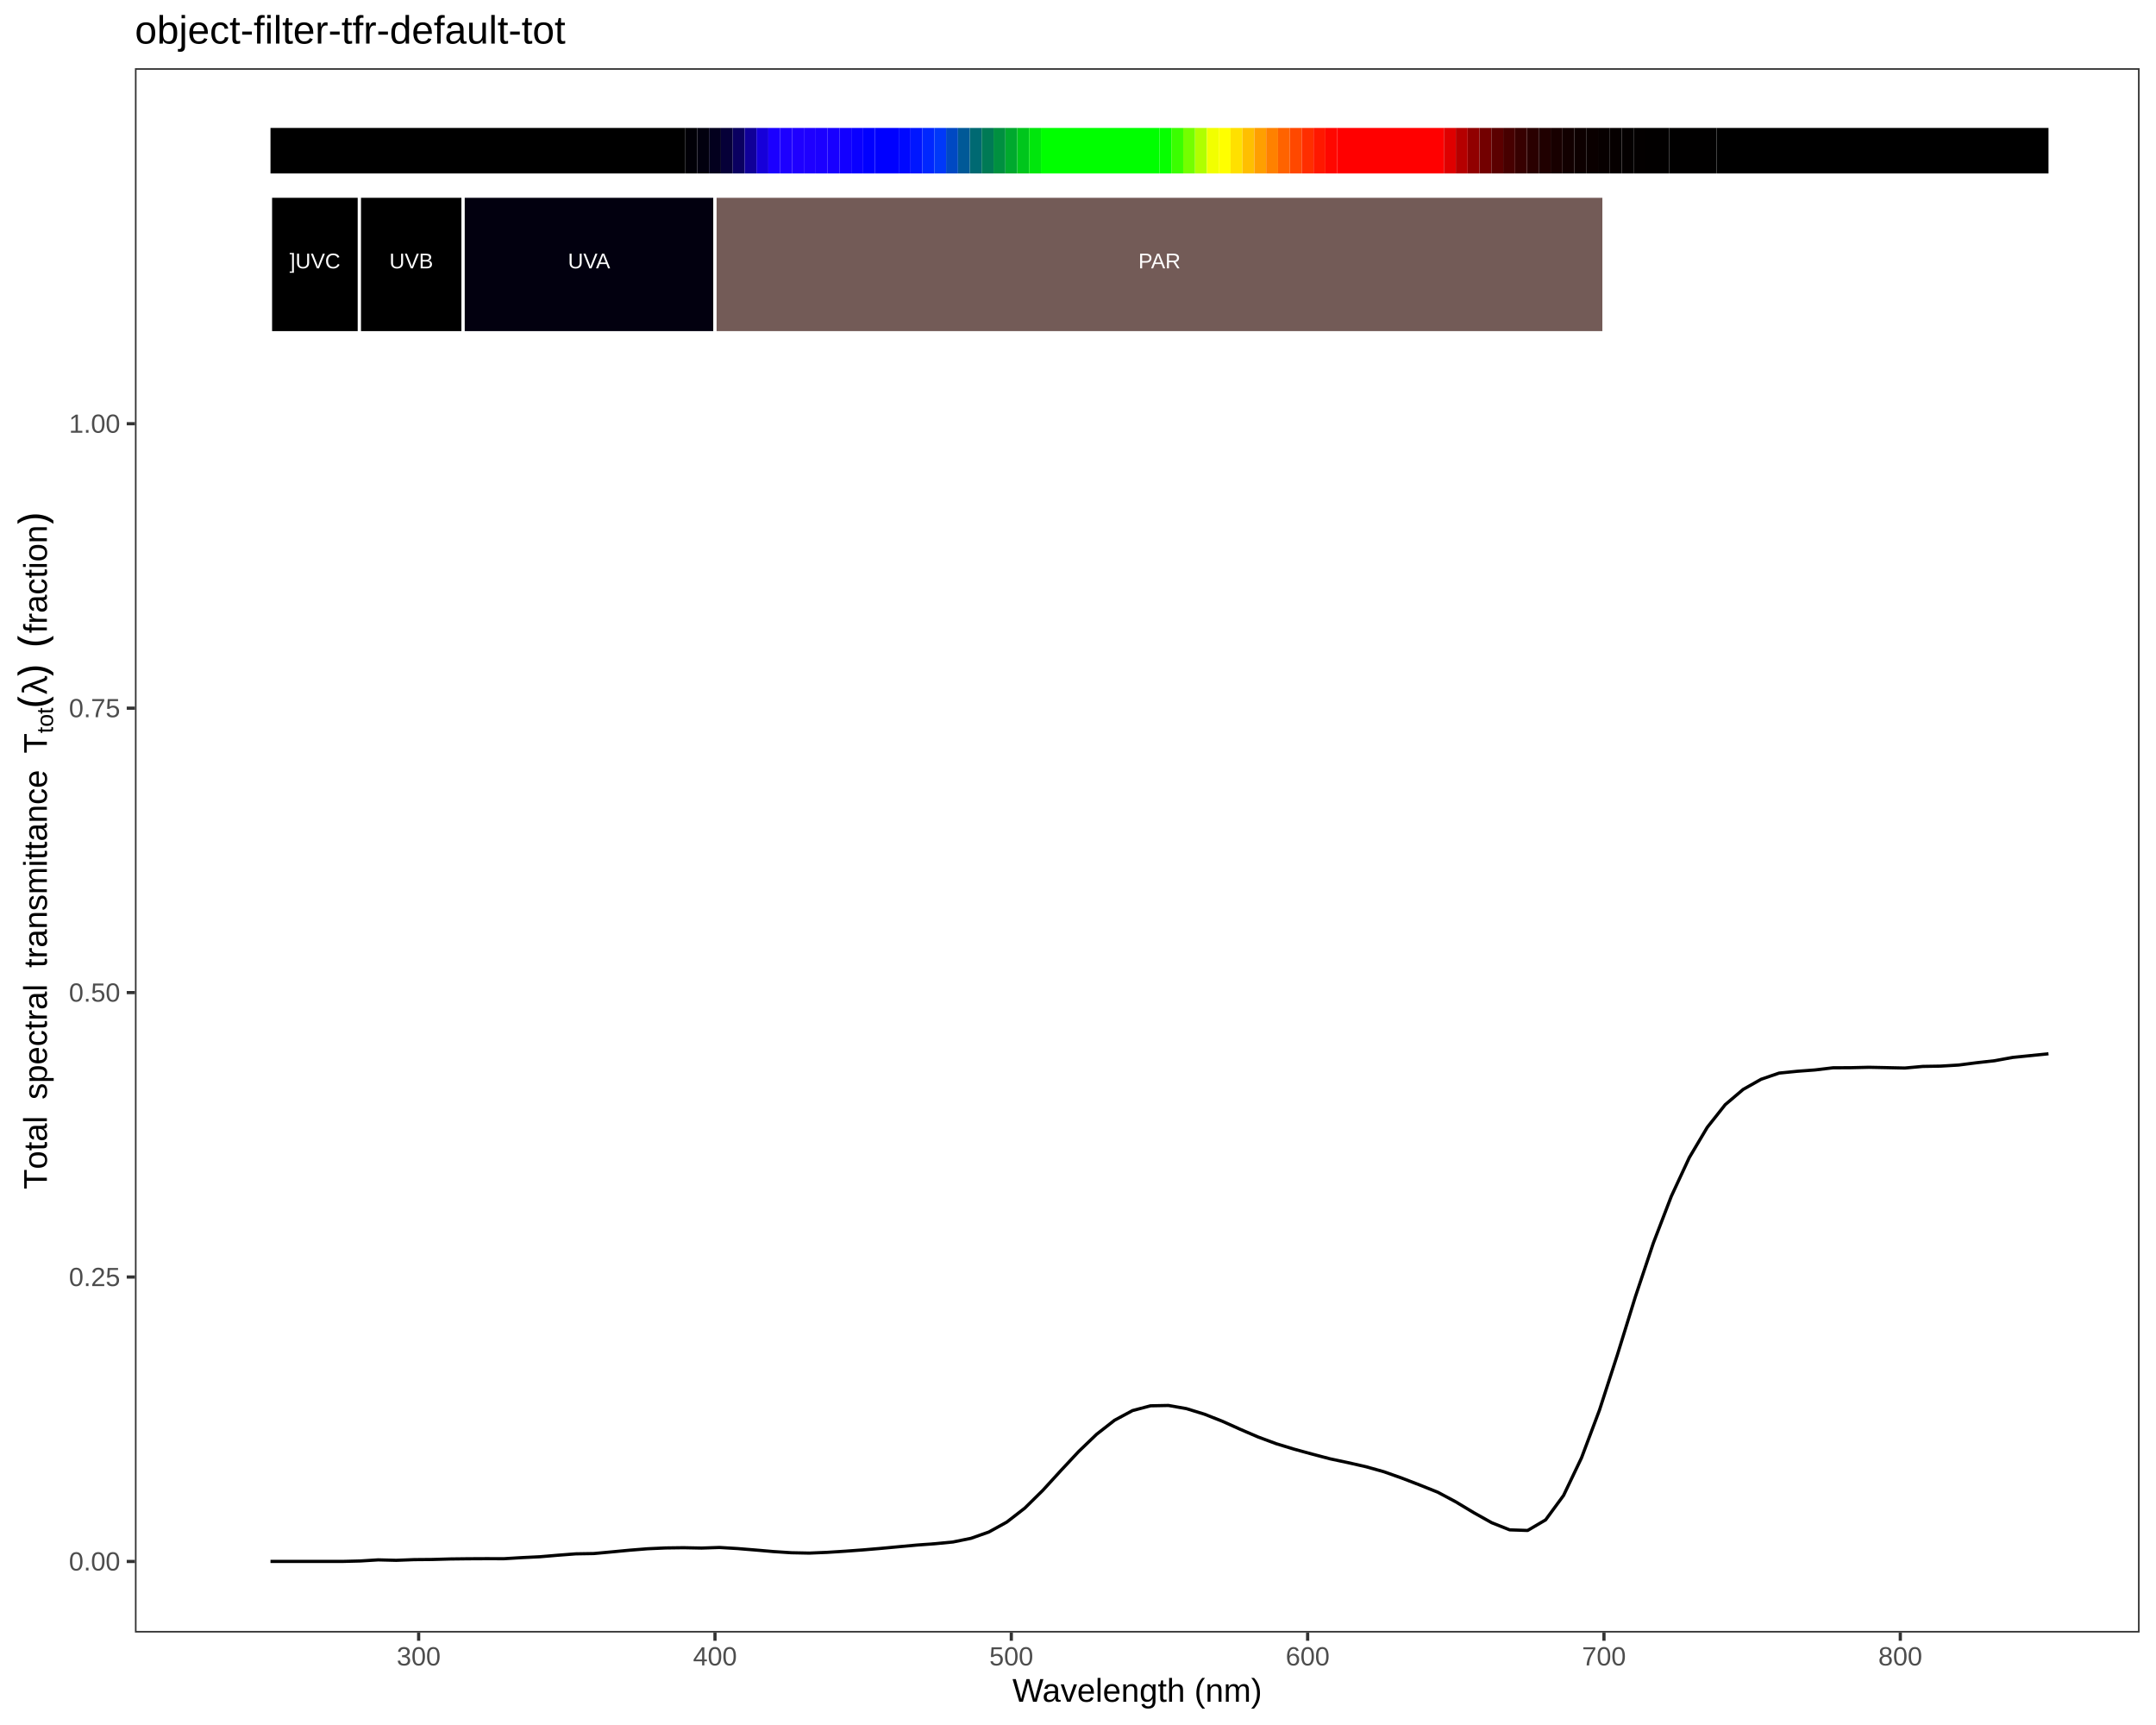
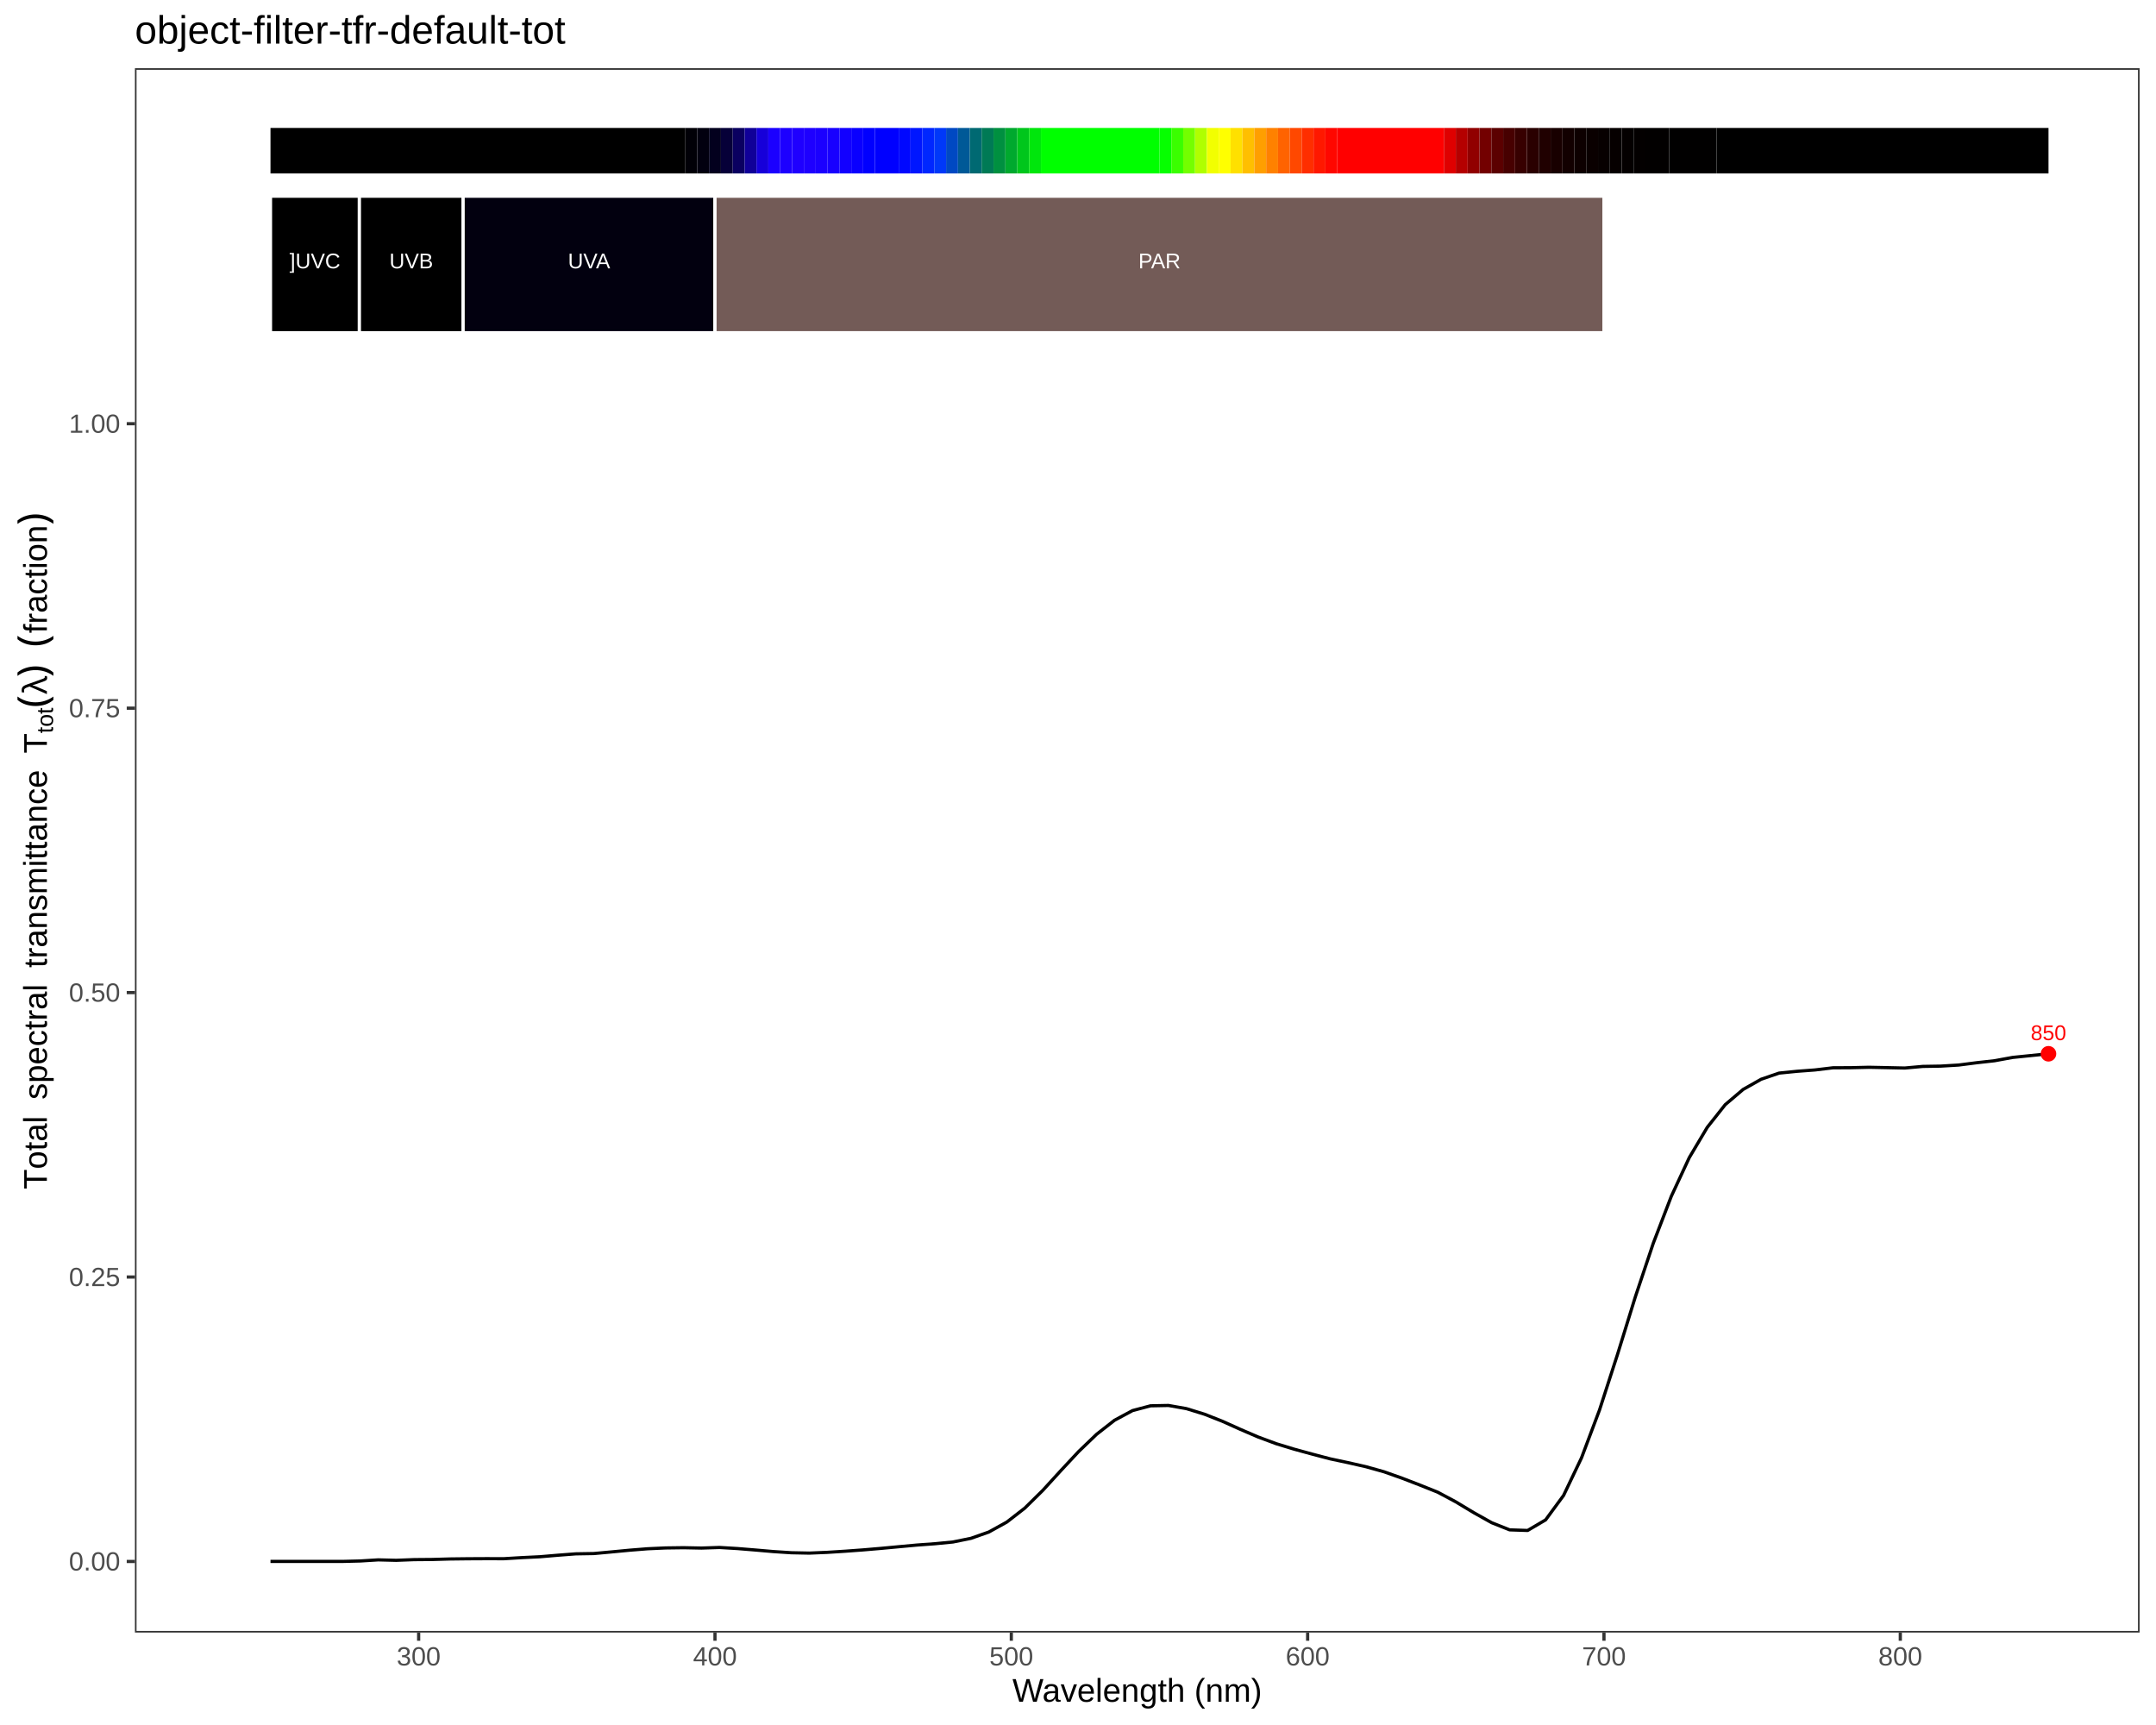
<svg xmlns="http://www.w3.org/2000/svg" viewBox="0 0 720.00 576.00">
  <defs>
    <style type="text/css">
    line, polyline, polygon, path, rect, circle {
      fill: none;
      stroke: #000000;
      stroke-linecap: round;
      stroke-linejoin: round;
      stroke-miterlimit: 10.00;
    }
  </style>
  </defs>
  <rect width="100%" height="100%" style="stroke: none; fill: #FFFFFF;" />
  <rect x="0.00" y="0.00" width="720.00" height="576.00" style="stroke-width: 1.07; stroke: #FFFFFF; fill: #FFFFFF;" />
  <defs>
    <clipPath id="cpNDUuMDZ8NzE0LjUyfDU0NS4xM3wyMi43Nw==">
      <rect x="45.06" y="22.77" width="669.46" height="522.36" />
    </clipPath>
  </defs>
  <rect x="45.06" y="22.77" width="669.46" height="522.36" style="stroke-width: 1.07; stroke: none; fill: #FFFFFF;" clip-path="url(#cpNDUuMDZ8NzE0LjUyfDU0NS4xM3wyMi43Nw==)" />
  <polyline points="90.33,521.38 96.33,521.38 102.33,521.38 108.32,521.38 114.32,521.38 120.32,521.23 126.32,520.86 132.31,521.01 138.31,520.78 144.31,520.73 150.31,520.56 156.30,520.49 162.30,520.46 168.30,520.47 174.30,520.11 180.29,519.82 186.29,519.31 192.29,518.85 198.29,518.75 204.28,518.20 210.28,517.63 216.28,517.15 222.28,516.88 228.28,516.80 234.27,516.92 240.27,516.72 246.27,517.08 252.27,517.57 258.26,518.09 264.26,518.48 270.26,518.60 276.26,518.35 282.25,517.97 288.25,517.53 294.25,517.02 300.25,516.46 306.24,515.91 312.24,515.47 318.24,514.89 324.24,513.67 330.23,511.56 336.23,508.24 342.23,503.58 348.23,497.67 354.22,491.11 360.22,484.68 366.22,478.92 372.22,474.23 378.21,471.01 384.21,469.42 390.21,469.30 396.21,470.36 402.20,472.21 408.20,474.57 414.20,477.27 420.20,479.85 426.19,482.07 432.19,483.90 438.19,485.54 444.19,487.12 450.19,488.40 456.18,489.76 462.18,491.44 468.18,493.57 474.18,495.88 480.17,498.28 486.17,501.49 492.17,505.10 498.17,508.46 504.16,510.84 510.16,511.04 516.16,507.51 522.16,499.34 528.15,486.79 534.15,470.84 540.15,452.32 546.15,432.95 552.14,415.07 558.14,399.45 564.14,386.54 570.14,376.44 576.13,368.87 582.13,363.77 588.13,360.38 594.13,358.32 600.12,357.72 606.12,357.27 612.12,356.55 618.12,356.52 624.11,356.38 630.11,356.50 636.11,356.63 642.11,356.09 648.10,355.99 654.10,355.63 660.10,354.86 666.10,354.19 672.10,353.09 678.09,352.48 684.09,351.87 " style="stroke-width: 1.07; stroke-linecap: butt;" clip-path="url(#cpNDUuMDZ8NzE0LjUyfDU0NS4xM3wyMi43Nw==)" />
+   <g clip-path="url(#cpNDUuMDZ8NzE0LjUyfDU0NS4xM3wyMi43Nw==)">
+     <text x="678.16" y="347.31" style="font-size: 7.11px; fill: #FF0000; font-family: Liberation Sans;" textLength="11.86px" lengthAdjust="spacingAndGlyphs">850</text>
+   </g>
+   <circle cx="684.09" cy="351.87" r="1.95pt" style="stroke-width: 0.71; stroke: none; fill: #FF0000;" clip-path="url(#cpNDUuMDZ8NzE0LjUyfDU0NS4xM3wyMi43Nw==)" />
  <rect x="90.33" y="42.72" width="138.54" height="15.20" style="stroke-width: 1.07; stroke: none; stroke-linecap: square; stroke-linejoin: miter; fill: #000000;" clip-path="url(#cpNDUuMDZ8NzE0LjUyfDU0NS4xM3wyMi43Nw==)" />
  <rect x="228.87" y="42.72" width="3.96" height="15.20" style="stroke-width: 1.07; stroke: none; stroke-linecap: square; stroke-linejoin: miter; fill: #010007;" clip-path="url(#cpNDUuMDZ8NzE0LjUyfDU0NS4xM3wyMi43Nw==)" />
  <rect x="232.83" y="42.72" width="3.96" height="15.20" style="stroke-width: 1.07; stroke: none; stroke-linecap: square; stroke-linejoin: miter; fill: #02000F;" clip-path="url(#cpNDUuMDZ8NzE0LjUyfDU0NS4xM3wyMi43Nw==)" />
  <rect x="236.79" y="42.72" width="3.96" height="15.20" style="stroke-width: 1.07; stroke: none; stroke-linecap: square; stroke-linejoin: miter; fill: #03001E;" clip-path="url(#cpNDUuMDZ8NzE0LjUyfDU0NS4xM3wyMi43Nw==)" />
  <rect x="240.75" y="42.72" width="3.96" height="15.20" style="stroke-width: 1.07; stroke: none; stroke-linecap: square; stroke-linejoin: miter; fill: #060038;" clip-path="url(#cpNDUuMDZ8NzE0LjUyfDU0NS4xM3wyMi43Nw==)" />
  <rect x="244.71" y="42.72" width="3.96" height="15.20" style="stroke-width: 1.07; stroke: none; stroke-linecap: square; stroke-linejoin: miter; fill: #0A0060;" clip-path="url(#cpNDUuMDZ8NzE0LjUyfDU0NS4xM3wyMi43Nw==)" />
  <rect x="248.67" y="42.72" width="3.96" height="15.20" style="stroke-width: 1.07; stroke: none; stroke-linecap: square; stroke-linejoin: miter; fill: #100098;" clip-path="url(#cpNDUuMDZ8NzE0LjUyfDU0NS4xM3wyMi43Nw==)" />
  <rect x="252.63" y="42.72" width="3.96" height="15.20" style="stroke-width: 1.07; stroke: none; stroke-linecap: square; stroke-linejoin: miter; fill: #1600D9;" clip-path="url(#cpNDUuMDZ8NzE0LjUyfDU0NS4xM3wyMi43Nw==)" />
  <rect x="256.58" y="42.72" width="3.96" height="15.20" style="stroke-width: 1.07; stroke: none; stroke-linecap: square; stroke-linejoin: miter; fill: #1B00FF;" clip-path="url(#cpNDUuMDZ8NzE0LjUyfDU0NS4xM3wyMi43Nw==)" />
  <rect x="260.54" y="42.72" width="3.96" height="15.20" style="stroke-width: 1.07; stroke: none; stroke-linecap: square; stroke-linejoin: miter; fill: #1D00FF;" clip-path="url(#cpNDUuMDZ8NzE0LjUyfDU0NS4xM3wyMi43Nw==)" />
  <rect x="264.50" y="42.72" width="3.96" height="15.20" style="stroke-width: 1.07; stroke: none; stroke-linecap: square; stroke-linejoin: miter; fill: #1F00FF;" clip-path="url(#cpNDUuMDZ8NzE0LjUyfDU0NS4xM3wyMi43Nw==)" />
  <rect x="268.46" y="42.72" width="3.96" height="15.20" style="stroke-width: 1.07; stroke: none; stroke-linecap: square; stroke-linejoin: miter; fill: #1E00FF;" clip-path="url(#cpNDUuMDZ8NzE0LjUyfDU0NS4xM3wyMi43Nw==)" />
  <rect x="272.42" y="42.72" width="3.96" height="15.20" style="stroke-width: 1.07; stroke: none; stroke-linecap: square; stroke-linejoin: miter; fill: #1B00FF;" clip-path="url(#cpNDUuMDZ8NzE0LjUyfDU0NS4xM3wyMi43Nw==)" />
  <rect x="276.38" y="42.72" width="3.96" height="15.20" style="stroke-width: 1.07; stroke: none; stroke-linecap: square; stroke-linejoin: miter; fill: #1800FF;" clip-path="url(#cpNDUuMDZ8NzE0LjUyfDU0NS4xM3wyMi43Nw==)" />
  <rect x="280.33" y="42.72" width="3.96" height="15.20" style="stroke-width: 1.07; stroke: none; stroke-linecap: square; stroke-linejoin: miter; fill: #1200FF;" clip-path="url(#cpNDUuMDZ8NzE0LjUyfDU0NS4xM3wyMi43Nw==)" />
  <rect x="284.29" y="42.72" width="3.96" height="15.20" style="stroke-width: 1.07; stroke: none; stroke-linecap: square; stroke-linejoin: miter; fill: #0A00FF;" clip-path="url(#cpNDUuMDZ8NzE0LjUyfDU0NS4xM3wyMi43Nw==)" />
  <rect x="288.25" y="42.72" width="3.96" height="15.20" style="stroke-width: 1.07; stroke: none; stroke-linecap: square; stroke-linejoin: miter; fill: #0100FF;" clip-path="url(#cpNDUuMDZ8NzE0LjUyfDU0NS4xM3wyMi43Nw==)" />
  <rect x="292.21" y="42.72" width="7.92" height="15.20" style="stroke-width: 1.07; stroke: none; stroke-linecap: square; stroke-linejoin: miter; fill: #0000FF;" clip-path="url(#cpNDUuMDZ8NzE0LjUyfDU0NS4xM3wyMi43Nw==)" />
  <rect x="300.13" y="42.72" width="3.96" height="15.20" style="stroke-width: 1.07; stroke: none; stroke-linecap: square; stroke-linejoin: miter; fill: #0008FF;" clip-path="url(#cpNDUuMDZ8NzE0LjUyfDU0NS4xM3wyMi43Nw==)" />
  <rect x="304.08" y="42.72" width="3.96" height="15.20" style="stroke-width: 1.07; stroke: none; stroke-linecap: square; stroke-linejoin: miter; fill: #0016FF;" clip-path="url(#cpNDUuMDZ8NzE0LjUyfDU0NS4xM3wyMi43Nw==)" />
  <rect x="308.04" y="42.72" width="3.96" height="15.20" style="stroke-width: 1.07; stroke: none; stroke-linecap: square; stroke-linejoin: miter; fill: #0027FF;" clip-path="url(#cpNDUuMDZ8NzE0LjUyfDU0NS4xM3wyMi43Nw==)" />
  <rect x="312.00" y="42.72" width="3.96" height="15.20" style="stroke-width: 1.07; stroke: none; stroke-linecap: square; stroke-linejoin: miter; fill: #0038F9;" clip-path="url(#cpNDUuMDZ8NzE0LjUyfDU0NS4xM3wyMi43Nw==)" />
  <rect x="315.96" y="42.72" width="3.96" height="15.20" style="stroke-width: 1.07; stroke: none; stroke-linecap: square; stroke-linejoin: miter; fill: #0049C3;" clip-path="url(#cpNDUuMDZ8NzE0LjUyfDU0NS4xM3wyMi43Nw==)" />
  <rect x="319.92" y="42.72" width="3.96" height="15.20" style="stroke-width: 1.07; stroke: none; stroke-linecap: square; stroke-linejoin: miter; fill: #005997;" clip-path="url(#cpNDUuMDZ8NzE0LjUyfDU0NS4xM3wyMi43Nw==)" />
  <rect x="323.88" y="42.72" width="3.96" height="15.20" style="stroke-width: 1.07; stroke: none; stroke-linecap: square; stroke-linejoin: miter; fill: #006972;" clip-path="url(#cpNDUuMDZ8NzE0LjUyfDU0NS4xM3wyMi43Nw==)" />
  <rect x="327.83" y="42.72" width="3.96" height="15.20" style="stroke-width: 1.07; stroke: none; stroke-linecap: square; stroke-linejoin: miter; fill: #007A55;" clip-path="url(#cpNDUuMDZ8NzE0LjUyfDU0NS4xM3wyMi43Nw==)" />
  <rect x="331.79" y="42.72" width="3.96" height="15.20" style="stroke-width: 1.07; stroke: none; stroke-linecap: square; stroke-linejoin: miter; fill: #009040;" clip-path="url(#cpNDUuMDZ8NzE0LjUyfDU0NS4xM3wyMi43Nw==)" />
  <rect x="335.75" y="42.72" width="3.96" height="15.20" style="stroke-width: 1.07; stroke: none; stroke-linecap: square; stroke-linejoin: miter; fill: #00A92E;" clip-path="url(#cpNDUuMDZ8NzE0LjUyfDU0NS4xM3wyMi43Nw==)" />
  <rect x="339.71" y="42.72" width="3.96" height="15.20" style="stroke-width: 1.07; stroke: none; stroke-linecap: square; stroke-linejoin: miter; fill: #00C61C;" clip-path="url(#cpNDUuMDZ8NzE0LjUyfDU0NS4xM3wyMi43Nw==)" />
  <rect x="343.67" y="42.72" width="3.96" height="15.20" style="stroke-width: 1.07; stroke: none; stroke-linecap: square; stroke-linejoin: miter; fill: #00E60C;" clip-path="url(#cpNDUuMDZ8NzE0LjUyfDU0NS4xM3wyMi43Nw==)" />
  <rect x="347.63" y="42.72" width="39.58" height="15.20" style="stroke-width: 1.07; stroke: none; stroke-linecap: square; stroke-linejoin: miter; fill: #00FF00;" clip-path="url(#cpNDUuMDZ8NzE0LjUyfDU0NS4xM3wyMi43Nw==)" />
  <rect x="387.21" y="42.72" width="3.96" height="15.20" style="stroke-width: 1.07; stroke: none; stroke-linecap: square; stroke-linejoin: miter; fill: #06FF00;" clip-path="url(#cpNDUuMDZ8NzE0LjUyfDU0NS4xM3wyMi43Nw==)" />
  <rect x="391.17" y="42.72" width="3.96" height="15.20" style="stroke-width: 1.07; stroke: none; stroke-linecap: square; stroke-linejoin: miter; fill: #3AFF00;" clip-path="url(#cpNDUuMDZ8NzE0LjUyfDU0NS4xM3wyMi43Nw==)" />
  <rect x="395.13" y="42.72" width="3.96" height="15.20" style="stroke-width: 1.07; stroke: none; stroke-linecap: square; stroke-linejoin: miter; fill: #74FF00;" clip-path="url(#cpNDUuMDZ8NzE0LjUyfDU0NS4xM3wyMi43Nw==)" />
  <rect x="399.09" y="42.72" width="3.96" height="15.20" style="stroke-width: 1.07; stroke: none; stroke-linecap: square; stroke-linejoin: miter; fill: #B0FF00;" clip-path="url(#cpNDUuMDZ8NzE0LjUyfDU0NS4xM3wyMi43Nw==)" />
  <rect x="403.04" y="42.72" width="3.96" height="15.20" style="stroke-width: 1.07; stroke: none; stroke-linecap: square; stroke-linejoin: miter; fill: #F2FF00;" clip-path="url(#cpNDUuMDZ8NzE0LjUyfDU0NS4xM3wyMi43Nw==)" />
  <rect x="407.00" y="42.72" width="3.96" height="15.20" style="stroke-width: 1.07; stroke: none; stroke-linecap: square; stroke-linejoin: miter; fill: #FFFF00;" clip-path="url(#cpNDUuMDZ8NzE0LjUyfDU0NS4xM3wyMi43Nw==)" />
  <rect x="410.96" y="42.72" width="3.96" height="15.20" style="stroke-width: 1.07; stroke: none; stroke-linecap: square; stroke-linejoin: miter; fill: #FFE000;" clip-path="url(#cpNDUuMDZ8NzE0LjUyfDU0NS4xM3wyMi43Nw==)" />
  <rect x="414.92" y="42.72" width="3.96" height="15.20" style="stroke-width: 1.07; stroke: none; stroke-linecap: square; stroke-linejoin: miter; fill: #FFBF00;" clip-path="url(#cpNDUuMDZ8NzE0LjUyfDU0NS4xM3wyMi43Nw==)" />
  <rect x="418.88" y="42.72" width="3.96" height="15.20" style="stroke-width: 1.07; stroke: none; stroke-linecap: square; stroke-linejoin: miter; fill: #FF9F00;" clip-path="url(#cpNDUuMDZ8NzE0LjUyfDU0NS4xM3wyMi43Nw==)" />
  <rect x="422.84" y="42.72" width="3.96" height="15.20" style="stroke-width: 1.07; stroke: none; stroke-linecap: square; stroke-linejoin: miter; fill: #FF8100;" clip-path="url(#cpNDUuMDZ8NzE0LjUyfDU0NS4xM3wyMi43Nw==)" />
  <rect x="426.79" y="42.72" width="3.96" height="15.20" style="stroke-width: 1.07; stroke: none; stroke-linecap: square; stroke-linejoin: miter; fill: #FF6300;" clip-path="url(#cpNDUuMDZ8NzE0LjUyfDU0NS4xM3wyMi43Nw==)" />
  <rect x="430.75" y="42.72" width="3.96" height="15.20" style="stroke-width: 1.07; stroke: none; stroke-linecap: square; stroke-linejoin: miter; fill: #FF4800;" clip-path="url(#cpNDUuMDZ8NzE0LjUyfDU0NS4xM3wyMi43Nw==)" />
  <rect x="434.71" y="42.72" width="3.96" height="15.20" style="stroke-width: 1.07; stroke: none; stroke-linecap: square; stroke-linejoin: miter; fill: #FF2E00;" clip-path="url(#cpNDUuMDZ8NzE0LjUyfDU0NS4xM3wyMi43Nw==)" />
  <rect x="438.67" y="42.72" width="3.96" height="15.20" style="stroke-width: 1.07; stroke: none; stroke-linecap: square; stroke-linejoin: miter; fill: #FF1800;" clip-path="url(#cpNDUuMDZ8NzE0LjUyfDU0NS4xM3wyMi43Nw==)" />
  <rect x="442.63" y="42.72" width="3.96" height="15.20" style="stroke-width: 1.07; stroke: none; stroke-linecap: square; stroke-linejoin: miter; fill: #FF0700;" clip-path="url(#cpNDUuMDZ8NzE0LjUyfDU0NS4xM3wyMi43Nw==)" />
  <rect x="446.59" y="42.72" width="35.63" height="15.20" style="stroke-width: 1.07; stroke: none; stroke-linecap: square; stroke-linejoin: miter; fill: #FF0000;" clip-path="url(#cpNDUuMDZ8NzE0LjUyfDU0NS4xM3wyMi43Nw==)" />
  <rect x="482.21" y="42.72" width="3.96" height="15.20" style="stroke-width: 1.07; stroke: none; stroke-linecap: square; stroke-linejoin: miter; fill: #DF0000;" clip-path="url(#cpNDUuMDZ8NzE0LjUyfDU0NS4xM3wyMi43Nw==)" />
  <rect x="486.17" y="42.72" width="3.96" height="15.20" style="stroke-width: 1.07; stroke: none; stroke-linecap: square; stroke-linejoin: miter; fill: #B50000;" clip-path="url(#cpNDUuMDZ8NzE0LjUyfDU0NS4xM3wyMi43Nw==)" />
  <rect x="490.13" y="42.72" width="3.96" height="15.20" style="stroke-width: 1.07; stroke: none; stroke-linecap: square; stroke-linejoin: miter; fill: #910000;" clip-path="url(#cpNDUuMDZ8NzE0LjUyfDU0NS4xM3wyMi43Nw==)" />
  <rect x="494.09" y="42.72" width="3.96" height="15.20" style="stroke-width: 1.07; stroke: none; stroke-linecap: square; stroke-linejoin: miter; fill: #730000;" clip-path="url(#cpNDUuMDZ8NzE0LjUyfDU0NS4xM3wyMi43Nw==)" />
  <rect x="498.05" y="42.72" width="3.96" height="15.20" style="stroke-width: 1.07; stroke: none; stroke-linecap: square; stroke-linejoin: miter; fill: #5B0000;" clip-path="url(#cpNDUuMDZ8NzE0LjUyfDU0NS4xM3wyMi43Nw==)" />
  <rect x="502.00" y="42.72" width="3.96" height="15.20" style="stroke-width: 1.07; stroke: none; stroke-linecap: square; stroke-linejoin: miter; fill: #470000;" clip-path="url(#cpNDUuMDZ8NzE0LjUyfDU0NS4xM3wyMi43Nw==)" />
  <rect x="505.96" y="42.72" width="3.96" height="15.20" style="stroke-width: 1.07; stroke: none; stroke-linecap: square; stroke-linejoin: miter; fill: #370000;" clip-path="url(#cpNDUuMDZ8NzE0LjUyfDU0NS4xM3wyMi43Nw==)" />
  <rect x="509.92" y="42.72" width="3.96" height="15.20" style="stroke-width: 1.07; stroke: none; stroke-linecap: square; stroke-linejoin: miter; fill: #2A0000;" clip-path="url(#cpNDUuMDZ8NzE0LjUyfDU0NS4xM3wyMi43Nw==)" />
  <rect x="513.88" y="42.72" width="3.96" height="15.20" style="stroke-width: 1.07; stroke: none; stroke-linecap: square; stroke-linejoin: miter; fill: #200000;" clip-path="url(#cpNDUuMDZ8NzE0LjUyfDU0NS4xM3wyMi43Nw==)" />
  <rect x="517.84" y="42.72" width="3.96" height="15.20" style="stroke-width: 1.07; stroke: none; stroke-linecap: square; stroke-linejoin: miter; fill: #180000;" clip-path="url(#cpNDUuMDZ8NzE0LjUyfDU0NS4xM3wyMi43Nw==)" />
  <rect x="521.80" y="42.72" width="3.96" height="15.20" style="stroke-width: 1.07; stroke: none; stroke-linecap: square; stroke-linejoin: miter; fill: #120000;" clip-path="url(#cpNDUuMDZ8NzE0LjUyfDU0NS4xM3wyMi43Nw==)" />
  <rect x="525.75" y="42.72" width="3.96" height="15.20" style="stroke-width: 1.07; stroke: none; stroke-linecap: square; stroke-linejoin: miter; fill: #0D0000;" clip-path="url(#cpNDUuMDZ8NzE0LjUyfDU0NS4xM3wyMi43Nw==)" />
  <rect x="529.71" y="42.72" width="3.96" height="15.20" style="stroke-width: 1.07; stroke: none; stroke-linecap: square; stroke-linejoin: miter; fill: #0A0000;" clip-path="url(#cpNDUuMDZ8NzE0LjUyfDU0NS4xM3wyMi43Nw==)" />
  <rect x="533.67" y="42.72" width="3.96" height="15.20" style="stroke-width: 1.07; stroke: none; stroke-linecap: square; stroke-linejoin: miter; fill: #070000;" clip-path="url(#cpNDUuMDZ8NzE0LjUyfDU0NS4xM3wyMi43Nw==)" />
  <rect x="537.63" y="42.72" width="3.96" height="15.20" style="stroke-width: 1.07; stroke: none; stroke-linecap: square; stroke-linejoin: miter; fill: #060000;" clip-path="url(#cpNDUuMDZ8NzE0LjUyfDU0NS4xM3wyMi43Nw==)" />
  <rect x="541.59" y="42.72" width="3.96" height="15.20" style="stroke-width: 1.07; stroke: none; stroke-linecap: square; stroke-linejoin: miter; fill: #040000;" clip-path="url(#cpNDUuMDZ8NzE0LjUyfDU0NS4xM3wyMi43Nw==)" />
  <rect x="545.55" y="42.72" width="3.96" height="15.20" style="stroke-width: 1.07; stroke: none; stroke-linecap: square; stroke-linejoin: miter; fill: #030000;" clip-path="url(#cpNDUuMDZ8NzE0LjUyfDU0NS4xM3wyMi43Nw==)" />
  <rect x="549.50" y="42.72" width="7.92" height="15.20" style="stroke-width: 1.07; stroke: none; stroke-linecap: square; stroke-linejoin: miter; fill: #020000;" clip-path="url(#cpNDUuMDZ8NzE0LjUyfDU0NS4xM3wyMi43Nw==)" />
  <rect x="557.42" y="42.72" width="15.83" height="15.20" style="stroke-width: 1.07; stroke: none; stroke-linecap: square; stroke-linejoin: miter; fill: #010000;" clip-path="url(#cpNDUuMDZ8NzE0LjUyfDU0NS4xM3wyMi43Nw==)" />
  <rect x="573.26" y="42.72" width="110.84" height="15.20" style="stroke-width: 1.07; stroke: none; stroke-linecap: square; stroke-linejoin: miter; fill: #000000;" clip-path="url(#cpNDUuMDZ8NzE0LjUyfDU0NS4xM3wyMi43Nw==)" />
  <rect x="90.33" y="65.51" width="29.69" height="45.59" style="stroke-width: 1.07; stroke: #FFFFFF; stroke-linecap: square; stroke-linejoin: miter; fill: #000000;" clip-path="url(#cpNDUuMDZ8NzE0LjUyfDU0NS4xM3wyMi43Nw==)" />
  <rect x="120.02" y="65.51" width="34.64" height="45.59" style="stroke-width: 1.07; stroke: #FFFFFF; stroke-linecap: square; stroke-linejoin: miter; fill: #000000;" clip-path="url(#cpNDUuMDZ8NzE0LjUyfDU0NS4xM3wyMi43Nw==)" />
  <rect x="154.66" y="65.51" width="84.12" height="45.59" style="stroke-width: 1.07; stroke: #FFFFFF; stroke-linecap: square; stroke-linejoin: miter; fill: #02000F;" clip-path="url(#cpNDUuMDZ8NzE0LjUyfDU0NS4xM3wyMi43Nw==)" />
  <rect x="238.77" y="65.51" width="296.88" height="45.59" style="stroke-width: 1.07; stroke: #FFFFFF; stroke-linecap: square; stroke-linejoin: miter; fill: #735B57;" clip-path="url(#cpNDUuMDZ8NzE0LjUyfDU0NS4xM3wyMi43Nw==)" />
  <g clip-path="url(#cpNDUuMDZ8NzE0LjUyfDU0NS4xM3wyMi43Nw==)">
    <text x="96.68" y="89.61" style="font-size: 7.11px; fill: #FFFFFF; font-family: Liberation Sans;" textLength="16.98px" lengthAdjust="spacingAndGlyphs">]UVC</text>
  </g>
  <g clip-path="url(#cpNDUuMDZ8NzE0LjUyfDU0NS4xM3wyMi43Nw==)">
    <text x="130.03" y="89.61" style="font-size: 7.11px; fill: #FFFFFF; font-family: Liberation Sans;" textLength="14.61px" lengthAdjust="spacingAndGlyphs">UVB</text>
  </g>
  <g clip-path="url(#cpNDUuMDZ8NzE0LjUyfDU0NS4xM3wyMi43Nw==)">
    <text x="189.67" y="89.61" style="font-size: 7.11px; fill: #FFFFFF; font-family: Liberation Sans;" textLength="14.08px" lengthAdjust="spacingAndGlyphs">UVA</text>
  </g>
  <g clip-path="url(#cpNDUuMDZ8NzE0LjUyfDU0NS4xM3wyMi43Nw==)">
    <text x="380.17" y="89.61" style="font-size: 7.11px; fill: #FFFFFF; font-family: Liberation Sans;" textLength="14.08px" lengthAdjust="spacingAndGlyphs">PAR</text>
  </g>
  <rect x="45.06" y="22.77" width="669.46" height="522.36" style="stroke-width: 1.07; stroke: #333333;" clip-path="url(#cpNDUuMDZ8NzE0LjUyfDU0NS4xM3wyMi43Nw==)" />
  <defs>
    <clipPath id="cpMC4wMHw3MjAuMDB8NTc2LjAwfDAuMDA=">
      <rect x="0.00" y="0.00" width="720.00" height="576.00" />
    </clipPath>
  </defs>
  <g clip-path="url(#cpMC4wMHw3MjAuMDB8NTc2LjAwfDAuMDA=)">
    <text x="23.02" y="524.41" style="font-size: 8.80px; fill: #4D4D4D; font-family: Liberation Sans;" textLength="17.11px" lengthAdjust="spacingAndGlyphs">0.00</text>
  </g>
  <g clip-path="url(#cpMC4wMHw3MjAuMDB8NTc2LjAwfDAuMDA=)">
    <text x="23.02" y="429.44" style="font-size: 8.80px; fill: #4D4D4D; font-family: Liberation Sans;" textLength="17.11px" lengthAdjust="spacingAndGlyphs">0.25</text>
  </g>
  <g clip-path="url(#cpMC4wMHw3MjAuMDB8NTc2LjAwfDAuMDA=)">
    <text x="23.02" y="334.46" style="font-size: 8.80px; fill: #4D4D4D; font-family: Liberation Sans;" textLength="17.11px" lengthAdjust="spacingAndGlyphs">0.50</text>
  </g>
  <g clip-path="url(#cpMC4wMHw3MjAuMDB8NTc2LjAwfDAuMDA=)">
    <text x="23.02" y="239.49" style="font-size: 8.80px; fill: #4D4D4D; font-family: Liberation Sans;" textLength="17.11px" lengthAdjust="spacingAndGlyphs">0.75</text>
  </g>
  <g clip-path="url(#cpMC4wMHw3MjAuMDB8NTc2LjAwfDAuMDA=)">
    <text x="23.02" y="144.51" style="font-size: 8.80px; fill: #4D4D4D; font-family: Liberation Sans;" textLength="17.11px" lengthAdjust="spacingAndGlyphs">1.00</text>
  </g>
  <polyline points="42.32,521.39 45.06,521.39 " style="stroke-width: 1.07; stroke: #333333; stroke-linecap: butt;" clip-path="url(#cpMC4wMHw3MjAuMDB8NTc2LjAwfDAuMDA=)" />
  <polyline points="42.32,426.41 45.06,426.41 " style="stroke-width: 1.07; stroke: #333333; stroke-linecap: butt;" clip-path="url(#cpMC4wMHw3MjAuMDB8NTc2LjAwfDAuMDA=)" />
  <polyline points="42.32,331.44 45.06,331.44 " style="stroke-width: 1.07; stroke: #333333; stroke-linecap: butt;" clip-path="url(#cpMC4wMHw3MjAuMDB8NTc2LjAwfDAuMDA=)" />
  <polyline points="42.32,236.46 45.06,236.46 " style="stroke-width: 1.07; stroke: #333333; stroke-linecap: butt;" clip-path="url(#cpMC4wMHw3MjAuMDB8NTc2LjAwfDAuMDA=)" />
  <polyline points="42.32,141.49 45.06,141.49 " style="stroke-width: 1.07; stroke: #333333; stroke-linecap: butt;" clip-path="url(#cpMC4wMHw3MjAuMDB8NTc2LjAwfDAuMDA=)" />
  <polyline points="139.81,547.87 139.81,545.13 " style="stroke-width: 1.07; stroke: #333333; stroke-linecap: butt;" clip-path="url(#cpMC4wMHw3MjAuMDB8NTc2LjAwfDAuMDA=)" />
  <polyline points="238.77,547.87 238.77,545.13 " style="stroke-width: 1.07; stroke: #333333; stroke-linecap: butt;" clip-path="url(#cpMC4wMHw3MjAuMDB8NTc2LjAwfDAuMDA=)" />
  <polyline points="337.73,547.87 337.73,545.13 " style="stroke-width: 1.07; stroke: #333333; stroke-linecap: butt;" clip-path="url(#cpMC4wMHw3MjAuMDB8NTc2LjAwfDAuMDA=)" />
  <polyline points="436.69,547.87 436.69,545.13 " style="stroke-width: 1.07; stroke: #333333; stroke-linecap: butt;" clip-path="url(#cpMC4wMHw3MjAuMDB8NTc2LjAwfDAuMDA=)" />
  <polyline points="535.65,547.87 535.65,545.13 " style="stroke-width: 1.07; stroke: #333333; stroke-linecap: butt;" clip-path="url(#cpMC4wMHw3MjAuMDB8NTc2LjAwfDAuMDA=)" />
  <polyline points="634.61,547.87 634.61,545.13 " style="stroke-width: 1.07; stroke: #333333; stroke-linecap: butt;" clip-path="url(#cpMC4wMHw3MjAuMDB8NTc2LjAwfDAuMDA=)" />
  <g clip-path="url(#cpMC4wMHw3MjAuMDB8NTc2LjAwfDAuMDA=)">
    <text x="132.48" y="556.11" style="font-size: 8.80px; fill: #4D4D4D; font-family: Liberation Sans;" textLength="14.67px" lengthAdjust="spacingAndGlyphs">300</text>
  </g>
  <g clip-path="url(#cpMC4wMHw3MjAuMDB8NTc2LjAwfDAuMDA=)">
    <text x="231.43" y="556.11" style="font-size: 8.80px; fill: #4D4D4D; font-family: Liberation Sans;" textLength="14.67px" lengthAdjust="spacingAndGlyphs">400</text>
  </g>
  <g clip-path="url(#cpMC4wMHw3MjAuMDB8NTc2LjAwfDAuMDA=)">
    <text x="330.39" y="556.11" style="font-size: 8.80px; fill: #4D4D4D; font-family: Liberation Sans;" textLength="14.67px" lengthAdjust="spacingAndGlyphs">500</text>
  </g>
  <g clip-path="url(#cpMC4wMHw3MjAuMDB8NTc2LjAwfDAuMDA=)">
    <text x="429.35" y="556.11" style="font-size: 8.80px; fill: #4D4D4D; font-family: Liberation Sans;" textLength="14.67px" lengthAdjust="spacingAndGlyphs">600</text>
  </g>
  <g clip-path="url(#cpMC4wMHw3MjAuMDB8NTc2LjAwfDAuMDA=)">
    <text x="528.31" y="556.11" style="font-size: 8.80px; fill: #4D4D4D; font-family: Liberation Sans;" textLength="14.67px" lengthAdjust="spacingAndGlyphs">700</text>
  </g>
  <g clip-path="url(#cpMC4wMHw3MjAuMDB8NTc2LjAwfDAuMDA=)">
    <text x="627.27" y="556.11" style="font-size: 8.80px; fill: #4D4D4D; font-family: Liberation Sans;" textLength="14.67px" lengthAdjust="spacingAndGlyphs">800</text>
  </g>
  <g clip-path="url(#cpMC4wMHw3MjAuMDB8NTc2LjAwfDAuMDA=)">
    <text x="338.10" y="568.24" style="font-size: 11.00px; font-family: Liberation Sans;" textLength="83.38px" lengthAdjust="spacingAndGlyphs">Wavelength (nm)</text>
  </g>
  <g clip-path="url(#cpMC4wMHw3MjAuMDB8NTc2LjAwfDAuMDA=)">
    <text transform="translate(15.65,397.13) rotate(-90)" style="font-size: 11.00px; font-family: Liberation Sans;" textLength="6.72px" lengthAdjust="spacingAndGlyphs">T</text>
  </g>
  <g clip-path="url(#cpMC4wMHw3MjAuMDB8NTc2LjAwfDAuMDA=)">
    <text transform="translate(15.65,390.41) rotate(-90)" style="font-size: 11.00px; font-family: Liberation Sans;" textLength="6.12px" lengthAdjust="spacingAndGlyphs">o</text>
  </g>
  <g clip-path="url(#cpMC4wMHw3MjAuMDB8NTc2LjAwfDAuMDA=)">
    <text transform="translate(15.65,384.29) rotate(-90)" style="font-size: 11.00px; font-family: Liberation Sans;" textLength="3.06px" lengthAdjust="spacingAndGlyphs">t</text>
  </g>
  <g clip-path="url(#cpMC4wMHw3MjAuMDB8NTc2LjAwfDAuMDA=)">
    <text transform="translate(15.65,381.22) rotate(-90)" style="font-size: 11.00px; font-family: Liberation Sans;" textLength="6.12px" lengthAdjust="spacingAndGlyphs">a</text>
  </g>
  <g clip-path="url(#cpMC4wMHw3MjAuMDB8NTc2LjAwfDAuMDA=)">
    <text transform="translate(15.65,375.10) rotate(-90)" style="font-size: 11.00px; font-family: Liberation Sans;" textLength="2.44px" lengthAdjust="spacingAndGlyphs">l</text>
  </g>
  <g clip-path="url(#cpMC4wMHw3MjAuMDB8NTc2LjAwfDAuMDA=)">
    <text transform="translate(15.65,372.66) rotate(-90)" style="font-size: 11.00px; font-family: Symbola;" textLength="2.75px" lengthAdjust="spacingAndGlyphs"> </text>
  </g>
  <g clip-path="url(#cpMC4wMHw3MjAuMDB8NTc2LjAwfDAuMDA=)">
    <text transform="translate(15.65,369.91) rotate(-90)" style="font-size: 11.00px; font-family: Symbola;" textLength="2.75px" lengthAdjust="spacingAndGlyphs"> </text>
  </g>
  <g clip-path="url(#cpMC4wMHw3MjAuMDB8NTc2LjAwfDAuMDA=)">
    <text transform="translate(15.65,367.16) rotate(-90)" style="font-size: 11.00px; font-family: Liberation Sans;" textLength="5.50px" lengthAdjust="spacingAndGlyphs">s</text>
  </g>
  <g clip-path="url(#cpMC4wMHw3MjAuMDB8NTc2LjAwfDAuMDA=)">
    <text transform="translate(15.65,361.66) rotate(-90)" style="font-size: 11.00px; font-family: Liberation Sans;" textLength="6.12px" lengthAdjust="spacingAndGlyphs">p</text>
  </g>
  <g clip-path="url(#cpMC4wMHw3MjAuMDB8NTc2LjAwfDAuMDA=)">
    <text transform="translate(15.65,355.54) rotate(-90)" style="font-size: 11.00px; font-family: Liberation Sans;" textLength="6.12px" lengthAdjust="spacingAndGlyphs">e</text>
  </g>
  <g clip-path="url(#cpMC4wMHw3MjAuMDB8NTc2LjAwfDAuMDA=)">
    <text transform="translate(15.65,349.41) rotate(-90)" style="font-size: 11.00px; font-family: Liberation Sans;" textLength="5.50px" lengthAdjust="spacingAndGlyphs">c</text>
  </g>
  <g clip-path="url(#cpMC4wMHw3MjAuMDB8NTc2LjAwfDAuMDA=)">
    <text transform="translate(15.65,343.91) rotate(-90)" style="font-size: 11.00px; font-family: Liberation Sans;" textLength="3.06px" lengthAdjust="spacingAndGlyphs">t</text>
  </g>
  <g clip-path="url(#cpMC4wMHw3MjAuMDB8NTc2LjAwfDAuMDA=)">
    <text transform="translate(15.65,340.85) rotate(-90)" style="font-size: 11.00px; font-family: Liberation Sans;" textLength="3.66px" lengthAdjust="spacingAndGlyphs">r</text>
  </g>
  <g clip-path="url(#cpMC4wMHw3MjAuMDB8NTc2LjAwfDAuMDA=)">
    <text transform="translate(15.65,337.19) rotate(-90)" style="font-size: 11.00px; font-family: Liberation Sans;" textLength="6.12px" lengthAdjust="spacingAndGlyphs">a</text>
  </g>
  <g clip-path="url(#cpMC4wMHw3MjAuMDB8NTc2LjAwfDAuMDA=)">
    <text transform="translate(15.65,331.07) rotate(-90)" style="font-size: 11.00px; font-family: Liberation Sans;" textLength="2.44px" lengthAdjust="spacingAndGlyphs">l</text>
  </g>
  <g clip-path="url(#cpMC4wMHw3MjAuMDB8NTc2LjAwfDAuMDA=)">
    <text transform="translate(15.65,328.63) rotate(-90)" style="font-size: 11.00px; font-family: Symbola;" textLength="2.75px" lengthAdjust="spacingAndGlyphs"> </text>
  </g>
  <g clip-path="url(#cpMC4wMHw3MjAuMDB8NTc2LjAwfDAuMDA=)">
    <text transform="translate(15.65,325.88) rotate(-90)" style="font-size: 11.00px; font-family: Symbola;" textLength="2.75px" lengthAdjust="spacingAndGlyphs"> </text>
  </g>
  <g clip-path="url(#cpMC4wMHw3MjAuMDB8NTc2LjAwfDAuMDA=)">
    <text transform="translate(15.65,323.13) rotate(-90)" style="font-size: 11.00px; font-family: Liberation Sans;" textLength="3.06px" lengthAdjust="spacingAndGlyphs">t</text>
  </g>
  <g clip-path="url(#cpMC4wMHw3MjAuMDB8NTc2LjAwfDAuMDA=)">
    <text transform="translate(15.65,320.07) rotate(-90)" style="font-size: 11.00px; font-family: Liberation Sans;" textLength="3.66px" lengthAdjust="spacingAndGlyphs">r</text>
  </g>
  <g clip-path="url(#cpMC4wMHw3MjAuMDB8NTc2LjAwfDAuMDA=)">
    <text transform="translate(15.65,316.41) rotate(-90)" style="font-size: 11.00px; font-family: Liberation Sans;" textLength="6.12px" lengthAdjust="spacingAndGlyphs">a</text>
  </g>
  <g clip-path="url(#cpMC4wMHw3MjAuMDB8NTc2LjAwfDAuMDA=)">
    <text transform="translate(15.65,310.29) rotate(-90)" style="font-size: 11.00px; font-family: Liberation Sans;" textLength="6.12px" lengthAdjust="spacingAndGlyphs">n</text>
  </g>
  <g clip-path="url(#cpMC4wMHw3MjAuMDB8NTc2LjAwfDAuMDA=)">
    <text transform="translate(15.65,304.16) rotate(-90)" style="font-size: 11.00px; font-family: Liberation Sans;" textLength="5.50px" lengthAdjust="spacingAndGlyphs">s</text>
  </g>
  <g clip-path="url(#cpMC4wMHw3MjAuMDB8NTc2LjAwfDAuMDA=)">
    <text transform="translate(15.65,298.66) rotate(-90)" style="font-size: 11.00px; font-family: Liberation Sans;" textLength="9.16px" lengthAdjust="spacingAndGlyphs">m</text>
  </g>
  <g clip-path="url(#cpMC4wMHw3MjAuMDB8NTc2LjAwfDAuMDA=)">
    <text transform="translate(15.65,289.51) rotate(-90)" style="font-size: 11.00px; font-family: Liberation Sans;" textLength="2.44px" lengthAdjust="spacingAndGlyphs">i</text>
  </g>
  <g clip-path="url(#cpMC4wMHw3MjAuMDB8NTc2LjAwfDAuMDA=)">
    <text transform="translate(15.65,287.07) rotate(-90)" style="font-size: 11.00px; font-family: Liberation Sans;" textLength="3.06px" lengthAdjust="spacingAndGlyphs">t</text>
  </g>
  <g clip-path="url(#cpMC4wMHw3MjAuMDB8NTc2LjAwfDAuMDA=)">
    <text transform="translate(15.65,284.01) rotate(-90)" style="font-size: 11.00px; font-family: Liberation Sans;" textLength="3.06px" lengthAdjust="spacingAndGlyphs">t</text>
  </g>
  <g clip-path="url(#cpMC4wMHw3MjAuMDB8NTc2LjAwfDAuMDA=)">
    <text transform="translate(15.65,280.94) rotate(-90)" style="font-size: 11.00px; font-family: Liberation Sans;" textLength="6.12px" lengthAdjust="spacingAndGlyphs">a</text>
  </g>
  <g clip-path="url(#cpMC4wMHw3MjAuMDB8NTc2LjAwfDAuMDA=)">
    <text transform="translate(15.65,274.82) rotate(-90)" style="font-size: 11.00px; font-family: Liberation Sans;" textLength="6.12px" lengthAdjust="spacingAndGlyphs">n</text>
  </g>
  <g clip-path="url(#cpMC4wMHw3MjAuMDB8NTc2LjAwfDAuMDA=)">
    <text transform="translate(15.65,268.69) rotate(-90)" style="font-size: 11.00px; font-family: Liberation Sans;" textLength="5.50px" lengthAdjust="spacingAndGlyphs">c</text>
  </g>
  <g clip-path="url(#cpMC4wMHw3MjAuMDB8NTc2LjAwfDAuMDA=)">
    <text transform="translate(15.65,263.19) rotate(-90)" style="font-size: 11.00px; font-family: Liberation Sans;" textLength="6.12px" lengthAdjust="spacingAndGlyphs">e</text>
  </g>
  <g clip-path="url(#cpMC4wMHw3MjAuMDB8NTc2LjAwfDAuMDA=)">
    <text transform="translate(15.65,257.07) rotate(-90)" style="font-size: 11.00px; font-family: Symbola;" textLength="2.75px" lengthAdjust="spacingAndGlyphs"> </text>
  </g>
  <g clip-path="url(#cpMC4wMHw3MjAuMDB8NTc2LjAwfDAuMDA=)">
    <text transform="translate(15.65,254.32) rotate(-90)" style="font-size: 11.00px; font-family: Symbola;" textLength="2.75px" lengthAdjust="spacingAndGlyphs"> </text>
  </g>
  <g clip-path="url(#cpMC4wMHw3MjAuMDB8NTc2LjAwfDAuMDA=)">
    <text transform="translate(15.65,251.57) rotate(-90)" style="font-size: 11.00px; font-family: Liberation Sans;" textLength="6.72px" lengthAdjust="spacingAndGlyphs">T</text>
  </g>
  <g clip-path="url(#cpMC4wMHw3MjAuMDB8NTc2LjAwfDAuMDA=)">
    <text transform="translate(17.69,244.85) rotate(-90)" style="font-size: 7.70px; font-family: Liberation Sans;" textLength="2.14px" lengthAdjust="spacingAndGlyphs">t</text>
  </g>
  <g clip-path="url(#cpMC4wMHw3MjAuMDB8NTc2LjAwfDAuMDA=)">
    <text transform="translate(17.69,242.71) rotate(-90)" style="font-size: 7.70px; font-family: Liberation Sans;" textLength="4.28px" lengthAdjust="spacingAndGlyphs">o</text>
  </g>
  <g clip-path="url(#cpMC4wMHw3MjAuMDB8NTc2LjAwfDAuMDA=)">
    <text transform="translate(17.69,238.43) rotate(-90)" style="font-size: 7.70px; font-family: Liberation Sans;" textLength="2.14px" lengthAdjust="spacingAndGlyphs">t</text>
  </g>
  <g clip-path="url(#cpMC4wMHw3MjAuMDB8NTc2LjAwfDAuMDA=)">
    <text transform="translate(15.65,236.29) rotate(-90)" style="font-size: 13.75px; font-family: Symbola;" textLength="4.58px" lengthAdjust="spacingAndGlyphs">(</text>
  </g>
  <g clip-path="url(#cpMC4wMHw3MjAuMDB8NTc2LjAwfDAuMDA=)">
    <text transform="translate(15.65,231.71) rotate(-90)" style="font-size: 11.00px; font-family: Symbola;" textLength="5.61px" lengthAdjust="spacingAndGlyphs">λ</text>
  </g>
  <g clip-path="url(#cpMC4wMHw3MjAuMDB8NTc2LjAwfDAuMDA=)">
    <text transform="translate(15.65,226.10) rotate(-90)" style="font-size: 13.75px; font-family: Symbola;" textLength="4.58px" lengthAdjust="spacingAndGlyphs">)</text>
  </g>
  <g clip-path="url(#cpMC4wMHw3MjAuMDB8NTc2LjAwfDAuMDA=)">
    <text transform="translate(15.65,221.52) rotate(-90)" style="font-size: 11.00px; font-family: Symbola;" textLength="2.75px" lengthAdjust="spacingAndGlyphs"> </text>
  </g>
  <g clip-path="url(#cpMC4wMHw3MjAuMDB8NTc2LjAwfDAuMDA=)">
    <text transform="translate(15.65,218.77) rotate(-90)" style="font-size: 11.00px; font-family: Symbola;" textLength="2.75px" lengthAdjust="spacingAndGlyphs"> </text>
  </g>
  <g clip-path="url(#cpMC4wMHw3MjAuMDB8NTc2LjAwfDAuMDA=)">
    <text transform="translate(15.65,216.02) rotate(-90)" style="font-size: 13.75px; font-family: Symbola;" textLength="4.58px" lengthAdjust="spacingAndGlyphs">(</text>
  </g>
  <g clip-path="url(#cpMC4wMHw3MjAuMDB8NTc2LjAwfDAuMDA=)">
    <text transform="translate(15.65,211.44) rotate(-90)" style="font-size: 11.00px; font-family: Liberation Sans;" textLength="3.06px" lengthAdjust="spacingAndGlyphs">f</text>
  </g>
  <g clip-path="url(#cpMC4wMHw3MjAuMDB8NTc2LjAwfDAuMDA=)">
    <text transform="translate(15.65,208.38) rotate(-90)" style="font-size: 11.00px; font-family: Liberation Sans;" textLength="3.66px" lengthAdjust="spacingAndGlyphs">r</text>
  </g>
  <g clip-path="url(#cpMC4wMHw3MjAuMDB8NTc2LjAwfDAuMDA=)">
    <text transform="translate(15.65,204.72) rotate(-90)" style="font-size: 11.00px; font-family: Liberation Sans;" textLength="6.12px" lengthAdjust="spacingAndGlyphs">a</text>
  </g>
  <g clip-path="url(#cpMC4wMHw3MjAuMDB8NTc2LjAwfDAuMDA=)">
    <text transform="translate(15.65,198.60) rotate(-90)" style="font-size: 11.00px; font-family: Liberation Sans;" textLength="5.50px" lengthAdjust="spacingAndGlyphs">c</text>
  </g>
  <g clip-path="url(#cpMC4wMHw3MjAuMDB8NTc2LjAwfDAuMDA=)">
    <text transform="translate(15.65,193.10) rotate(-90)" style="font-size: 11.00px; font-family: Liberation Sans;" textLength="3.06px" lengthAdjust="spacingAndGlyphs">t</text>
  </g>
  <g clip-path="url(#cpMC4wMHw3MjAuMDB8NTc2LjAwfDAuMDA=)">
    <text transform="translate(15.65,190.04) rotate(-90)" style="font-size: 11.00px; font-family: Liberation Sans;" textLength="2.44px" lengthAdjust="spacingAndGlyphs">i</text>
  </g>
  <g clip-path="url(#cpMC4wMHw3MjAuMDB8NTc2LjAwfDAuMDA=)">
    <text transform="translate(15.65,187.60) rotate(-90)" style="font-size: 11.00px; font-family: Liberation Sans;" textLength="6.12px" lengthAdjust="spacingAndGlyphs">o</text>
  </g>
  <g clip-path="url(#cpMC4wMHw3MjAuMDB8NTc2LjAwfDAuMDA=)">
    <text transform="translate(15.65,181.47) rotate(-90)" style="font-size: 11.00px; font-family: Liberation Sans;" textLength="6.12px" lengthAdjust="spacingAndGlyphs">n</text>
  </g>
  <g clip-path="url(#cpMC4wMHw3MjAuMDB8NTc2LjAwfDAuMDA=)">
    <text transform="translate(15.65,175.35) rotate(-90)" style="font-size: 13.75px; font-family: Symbola;" textLength="4.58px" lengthAdjust="spacingAndGlyphs">)</text>
  </g>
  <g clip-path="url(#cpMC4wMHw3MjAuMDB8NTc2LjAwfDAuMDA=)">
    <text x="45.06" y="14.56" style="font-size: 13.20px; font-family: Liberation Sans;" textLength="143.55px" lengthAdjust="spacingAndGlyphs">object-filter-tfr-default-tot</text>
  </g>
</svg>
